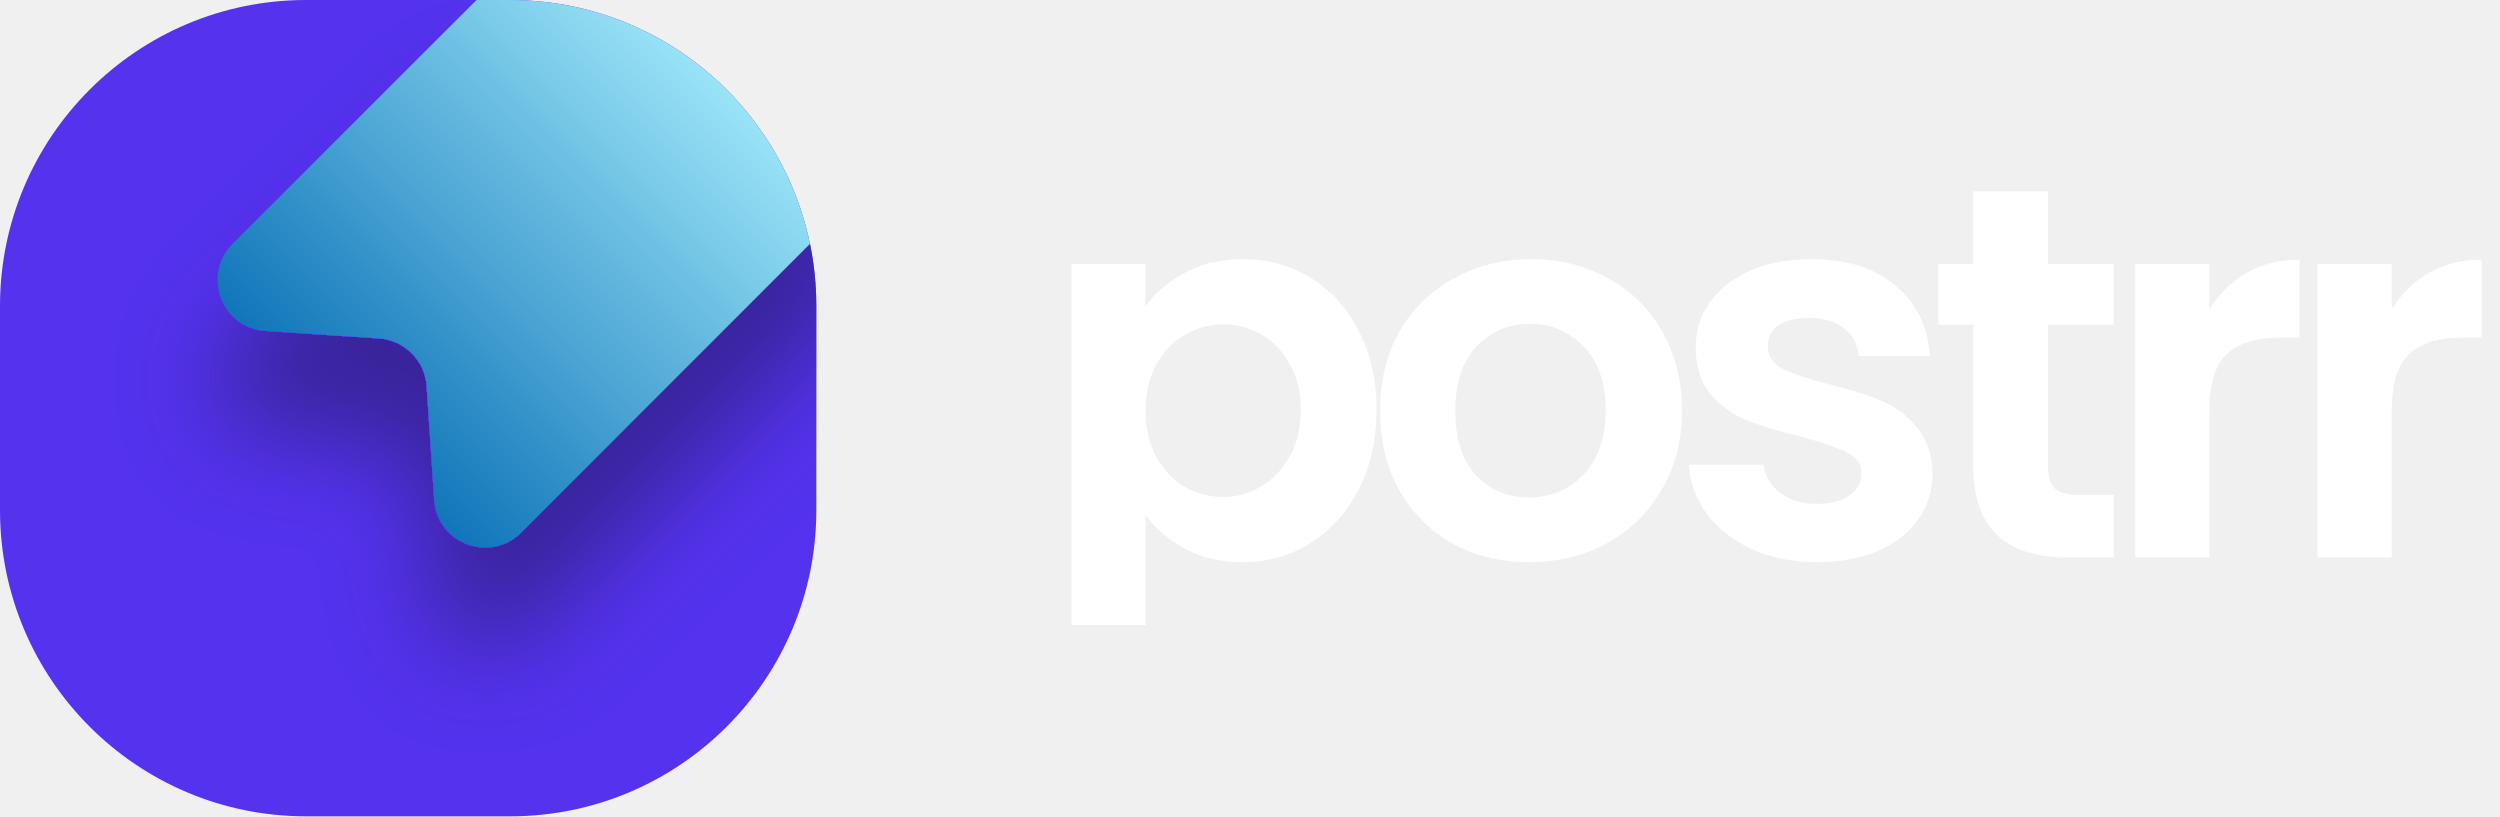
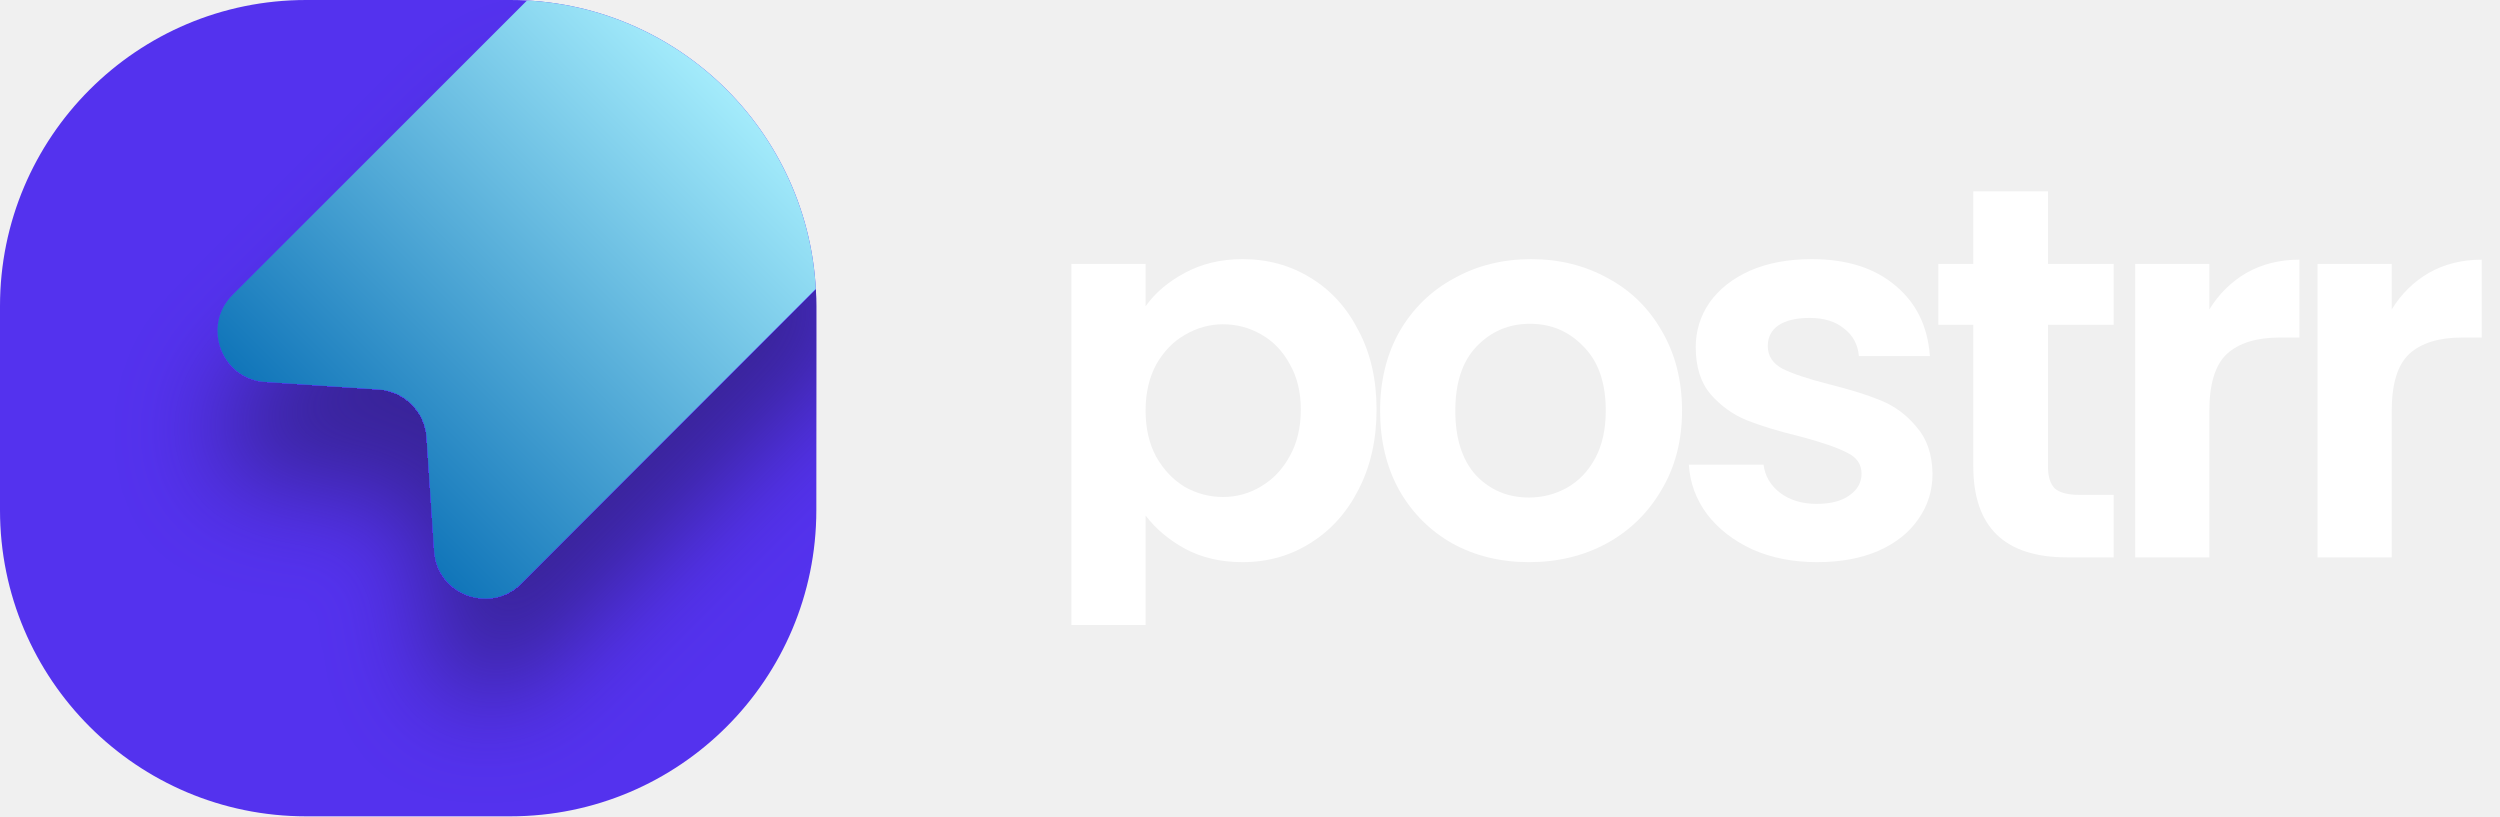
<svg xmlns="http://www.w3.org/2000/svg" width="98" height="32" viewBox="0 0 98 32" fill="none">
  <g clip-path="url(#clip0_676_2158)">
    <rect width="32" height="32" rx="12" fill="#5432EE" />
    <g filter="url(#filter0_d_676_2158)">
-       <path d="M22.264 -3.586C23.045 -4.367 24.311 -4.367 25.092 -3.586L33.577 4.899C34.358 5.681 34.358 6.947 33.577 7.728L20.43 20.875C19.215 22.09 17.135 21.308 17.021 19.594L16.723 15.131C16.656 14.131 15.86 13.335 14.861 13.268L10.398 12.971C8.683 12.857 7.902 10.776 9.117 9.561L22.264 -3.586Z" fill="url(#paint0_linear_676_2158)" />
+       <path d="M22.264 -1.586C23.045 -2.367 24.311 -2.367 25.092 -1.586L33.577 6.899C34.358 7.681 34.358 8.947 33.577 9.728L20.43 22.875C19.215 24.09 17.135 23.308 17.021 21.594L16.723 17.131C16.656 16.131 15.86 15.335 14.861 15.268L10.398 14.971C8.683 14.857 7.902 12.776 9.117 11.561L22.264 -1.586Z" fill="url(#paint0_linear_676_2158)" />
    </g>
  </g>
  <path d="M93.755 12.131C94.129 11.522 94.613 11.044 95.209 10.698C95.818 10.352 96.51 10.179 97.285 10.179V13.231H96.517C95.603 13.231 94.911 13.446 94.44 13.875C93.983 14.304 93.755 15.052 93.755 16.118V21.849H90.848V10.345H93.755V12.131Z" fill="white" />
  <path d="M86.606 12.131C86.98 11.522 87.465 11.044 88.06 10.698C88.669 10.352 89.361 10.179 90.137 10.179V13.231H89.368C88.455 13.231 87.762 13.446 87.292 13.875C86.835 14.304 86.606 15.052 86.606 16.118V21.849H83.699V10.345H86.606V12.131Z" fill="white" />
  <path d="M80.281 12.733V18.298C80.281 18.686 80.371 18.97 80.551 19.15C80.745 19.316 81.063 19.399 81.506 19.399H82.856V21.849H81.028C78.578 21.849 77.353 20.659 77.353 18.277V12.733H75.982V10.345H77.353V7.5H80.281V10.345H82.856V12.733H80.281Z" fill="white" />
  <path d="M71.228 22.036C70.287 22.036 69.443 21.87 68.695 21.538C67.948 21.192 67.352 20.728 66.909 20.146C66.48 19.565 66.245 18.921 66.203 18.215H69.131C69.186 18.658 69.401 19.025 69.775 19.316C70.162 19.607 70.64 19.752 71.208 19.752C71.761 19.752 72.191 19.641 72.495 19.42C72.814 19.198 72.973 18.914 72.973 18.568C72.973 18.195 72.779 17.918 72.391 17.738C72.018 17.544 71.415 17.336 70.585 17.115C69.726 16.907 69.02 16.692 68.467 16.471C67.927 16.25 67.456 15.91 67.055 15.454C66.667 14.997 66.473 14.381 66.473 13.605C66.473 12.969 66.653 12.387 67.013 11.861C67.387 11.335 67.913 10.92 68.591 10.615C69.283 10.31 70.093 10.158 71.021 10.158C72.391 10.158 73.485 10.504 74.302 11.197C75.119 11.875 75.569 12.796 75.652 13.958H72.869C72.827 13.502 72.634 13.142 72.287 12.879C71.955 12.602 71.505 12.463 70.938 12.463C70.412 12.463 70.003 12.56 69.713 12.754C69.436 12.948 69.297 13.218 69.297 13.564C69.297 13.951 69.491 14.249 69.879 14.457C70.266 14.65 70.868 14.851 71.685 15.059C72.516 15.267 73.201 15.481 73.741 15.703C74.281 15.924 74.745 16.27 75.132 16.741C75.534 17.198 75.742 17.807 75.755 18.568C75.755 19.233 75.569 19.828 75.195 20.354C74.835 20.88 74.309 21.296 73.617 21.6C72.938 21.891 72.142 22.036 71.228 22.036Z" fill="white" />
  <path d="M59.935 22.036C58.827 22.036 57.831 21.794 56.944 21.309C56.059 20.811 55.359 20.112 54.847 19.212C54.349 18.312 54.1 17.274 54.1 16.097C54.1 14.921 54.356 13.882 54.868 12.982C55.394 12.082 56.107 11.39 57.007 10.906C57.907 10.407 58.91 10.158 60.018 10.158C61.125 10.158 62.129 10.407 63.029 10.906C63.929 11.39 64.635 12.082 65.147 12.982C65.673 13.882 65.936 14.921 65.936 16.097C65.936 17.274 65.666 18.312 65.126 19.212C64.6 20.112 63.88 20.811 62.967 21.309C62.067 21.794 61.056 22.036 59.935 22.036ZM59.935 19.503C60.461 19.503 60.952 19.378 61.409 19.129C61.88 18.866 62.254 18.478 62.531 17.966C62.807 17.454 62.946 16.831 62.946 16.097C62.946 15.004 62.655 14.166 62.074 13.585C61.506 12.989 60.807 12.692 59.976 12.692C59.146 12.692 58.447 12.989 57.879 13.585C57.325 14.166 57.048 15.004 57.048 16.097C57.048 17.191 57.318 18.035 57.858 18.631C58.412 19.212 59.104 19.503 59.935 19.503Z" fill="white" />
  <path d="M44.907 12.006C45.281 11.48 45.793 11.044 46.444 10.698C47.108 10.338 47.863 10.158 48.707 10.158C49.69 10.158 50.576 10.4 51.365 10.885C52.168 11.37 52.798 12.062 53.255 12.962C53.726 13.848 53.961 14.879 53.961 16.056C53.961 17.232 53.726 18.278 53.255 19.191C52.798 20.091 52.168 20.79 51.365 21.289C50.576 21.787 49.69 22.036 48.707 22.036C47.863 22.036 47.115 21.863 46.465 21.517C45.828 21.171 45.309 20.735 44.907 20.209V24.5H42V10.345H44.907V12.006ZM50.992 16.056C50.992 15.364 50.846 14.768 50.556 14.27C50.279 13.758 49.905 13.37 49.434 13.107C48.977 12.844 48.479 12.712 47.939 12.712C47.413 12.712 46.915 12.851 46.444 13.128C45.987 13.391 45.613 13.778 45.322 14.291C45.046 14.803 44.907 15.405 44.907 16.097C44.907 16.789 45.046 17.392 45.322 17.904C45.613 18.416 45.987 18.811 46.444 19.087C46.915 19.351 47.413 19.482 47.939 19.482C48.479 19.482 48.977 19.344 49.434 19.067C49.905 18.79 50.279 18.395 50.556 17.883C50.846 17.371 50.992 16.762 50.992 16.056Z" fill="white" />
  <defs>
-     <filter id="filter0_d_676_2158" x="4.527" y="-4.172" width="33.635" height="33.636" filterUnits="userSpaceOnUse" color-interpolation-filters="sRGB">
+     <filter id="filter0_d_676_2158" x="4.527" y="-2.172" width="33.635" height="33.636" filterUnits="userSpaceOnUse" color-interpolation-filters="sRGB">
      <feFlood flood-opacity="0" result="BackgroundImageFix" />
      <feColorMatrix in="SourceAlpha" type="matrix" values="0 0 0 0 0 0 0 0 0 0 0 0 0 0 0 0 0 0 127 0" result="hardAlpha" />
      <feOffset dy="4" />
      <feGaussianBlur stdDeviation="2" />
      <feComposite in2="hardAlpha" operator="out" />
      <feColorMatrix type="matrix" values="0 0 0 0 0.222 0 0 0 0 0.139 0 0 0 0 0.601 0 0 0 1 0" />
      <feBlend mode="normal" in2="BackgroundImageFix" result="effect1_dropShadow_676_2158" />
      <feBlend mode="normal" in="SourceGraphic" in2="effect1_dropShadow_676_2158" result="shape" />
    </filter>
-     <linearGradient id="paint0_linear_676_2158" x1="29.335" y1="0.657" x2="11.657" y2="18.334" gradientUnits="userSpaceOnUse">
+     <linearGradient id="paint0_linear_676_2158" x1="29.335" y1="2.657" x2="11.657" y2="20.334" gradientUnits="userSpaceOnUse">
      <stop stop-color="#ACF2FF" />
      <stop offset="1" stop-color="#0068B2" />
    </linearGradient>
    <clipPath id="clip0_676_2158">
      <rect width="32" height="32" rx="12" fill="white" />
    </clipPath>
  </defs>
</svg>
